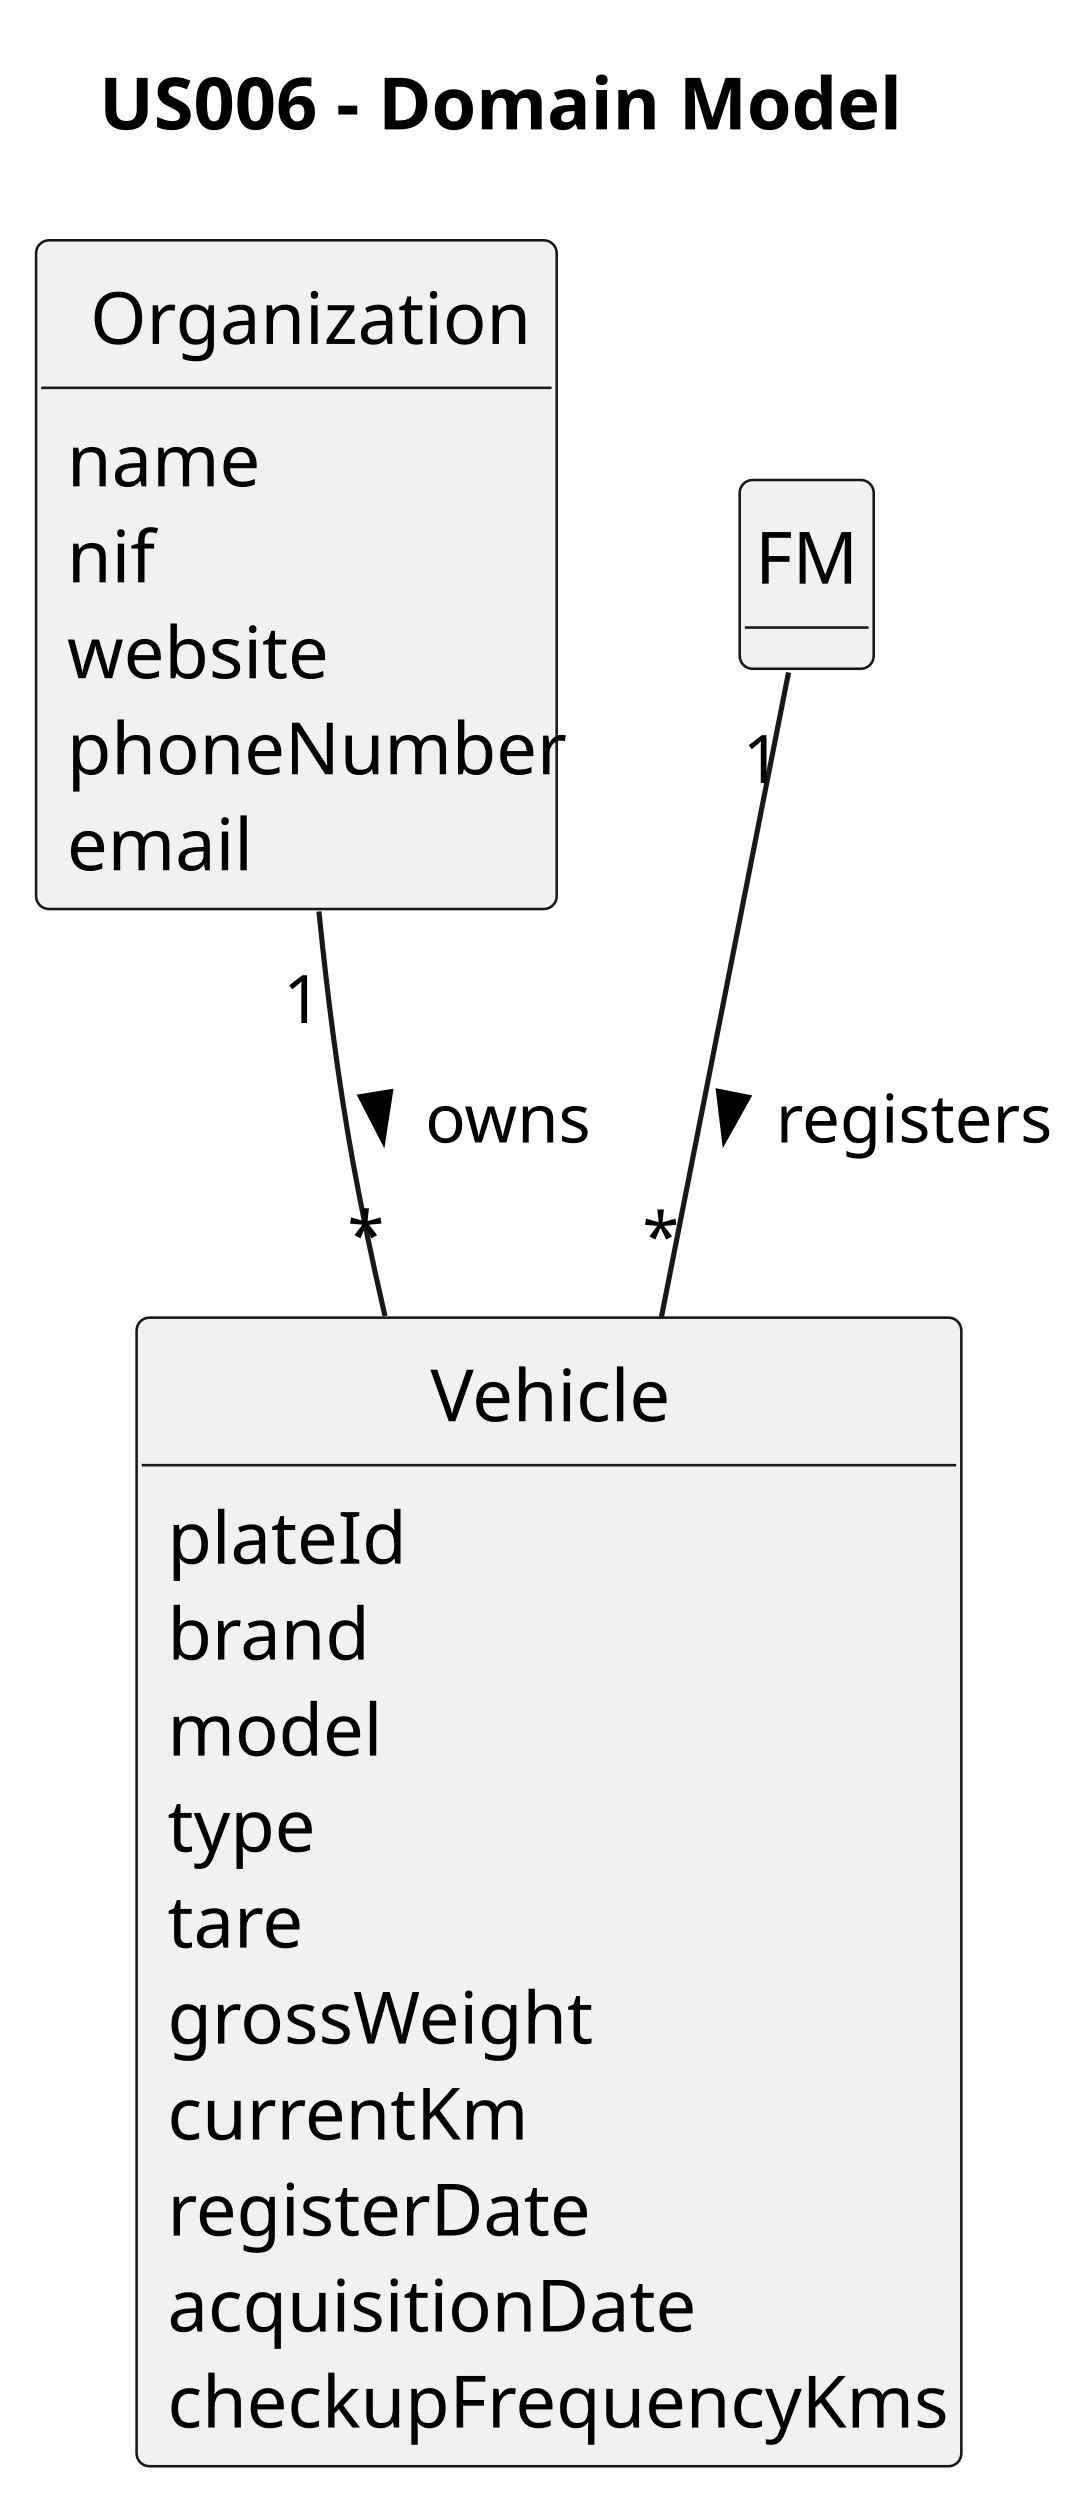
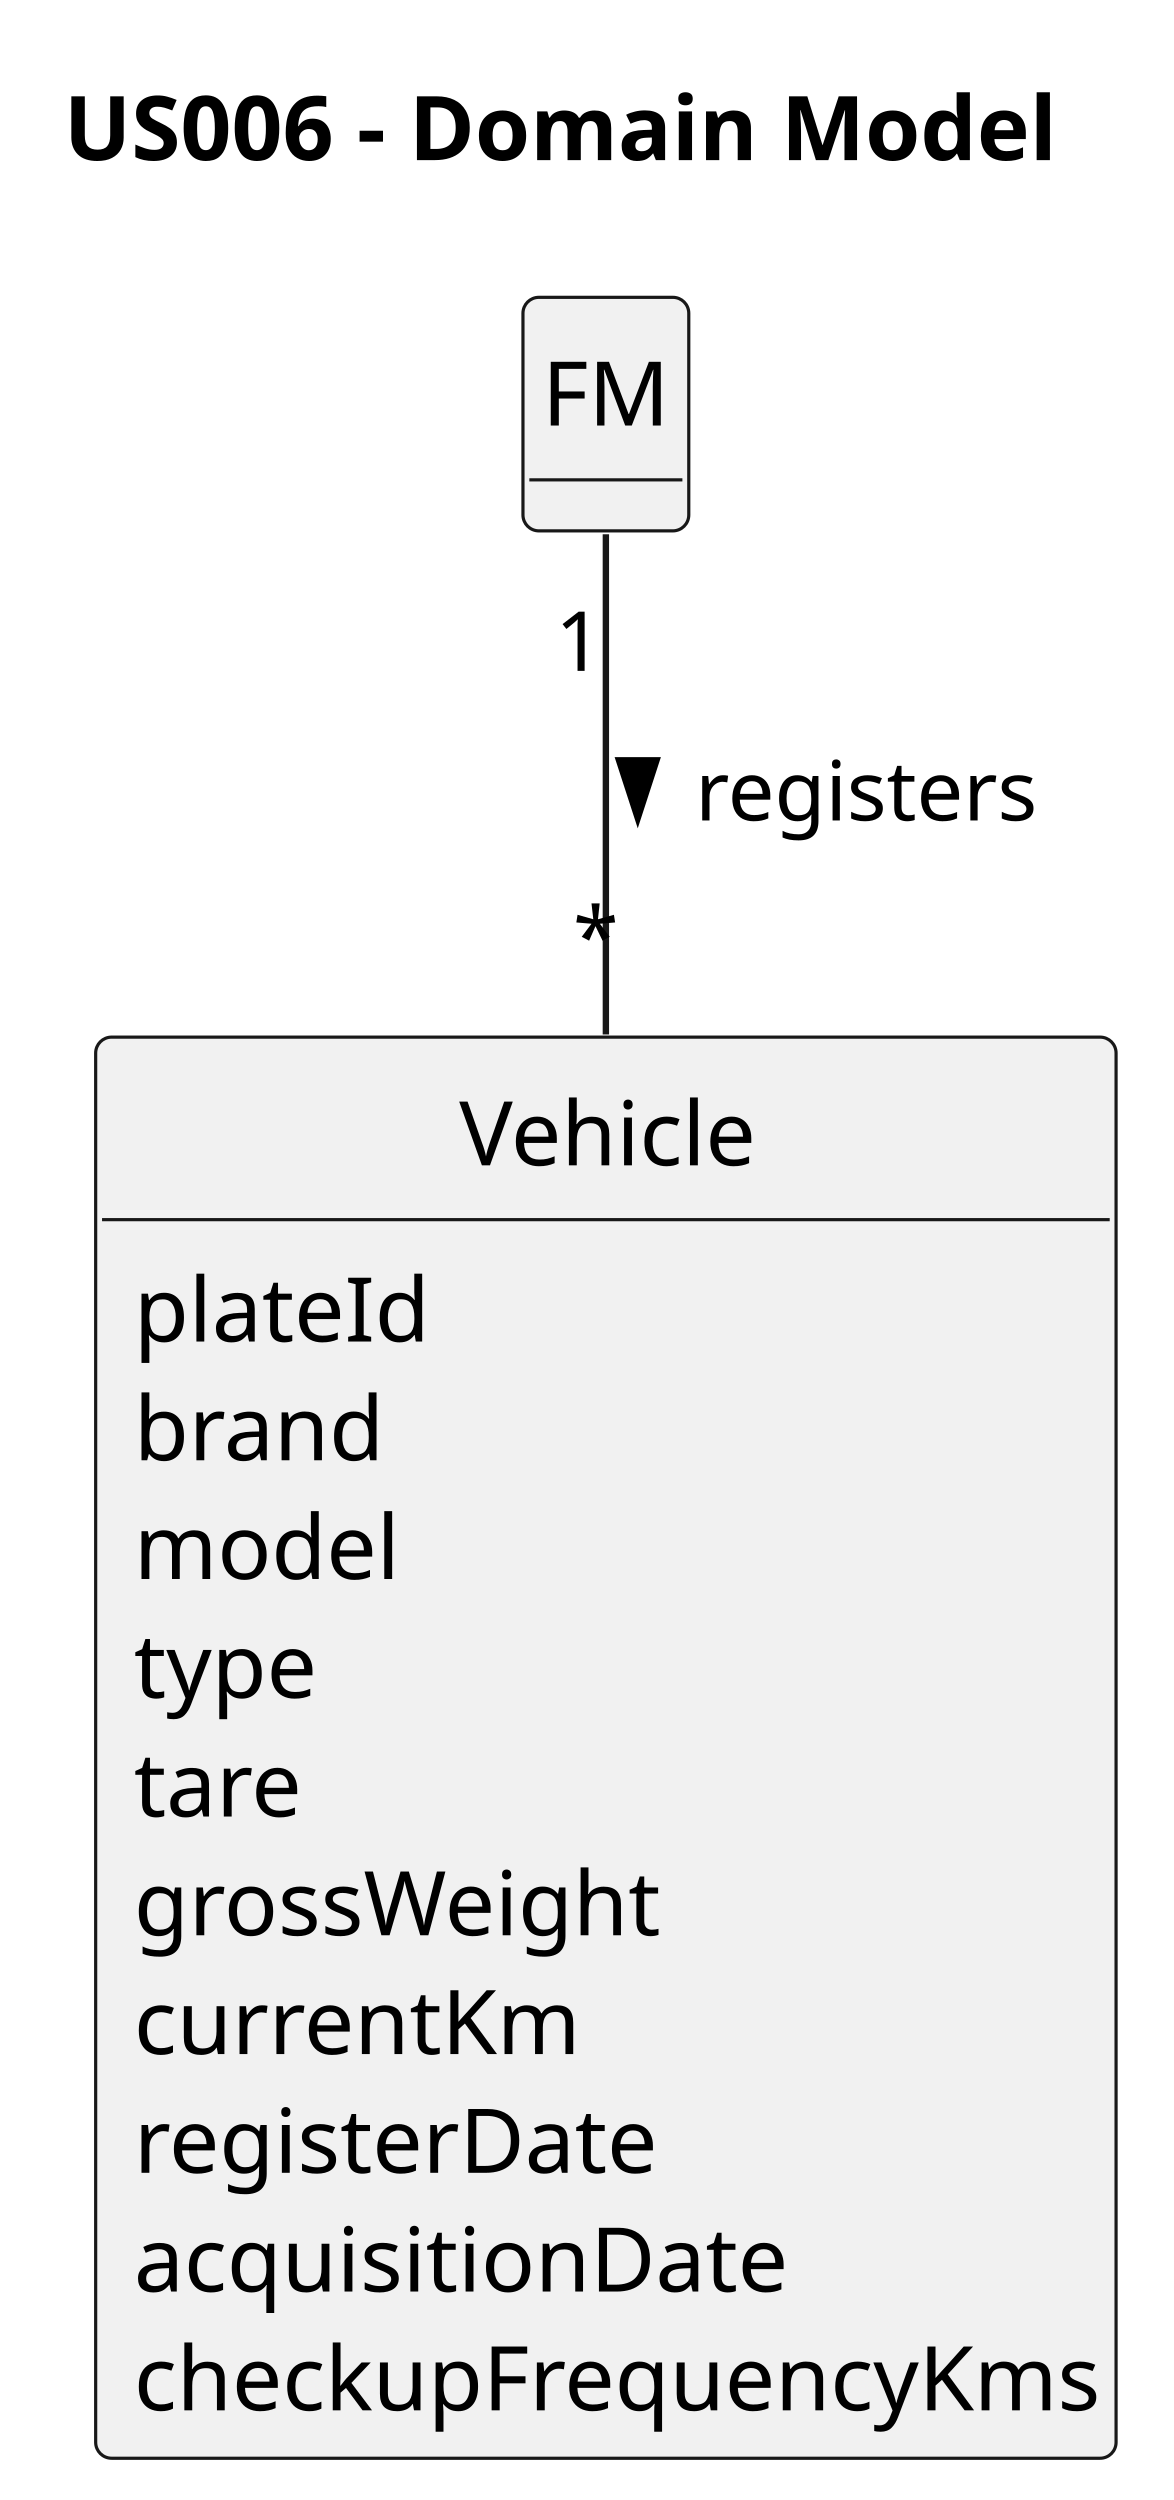
- <svg xmlns="http://www.w3.org/2000/svg" contentStyleType="text/css" height="485px" preserveAspectRatio="none" style="width:208px;height:485px;background:#FFFFFF;" version="1.1" viewBox="0 0 208 485" width="208px" zoomAndPan="magnify">
+ <svg xmlns="http://www.w3.org/2000/svg" contentStyleType="text/css" height="392px" preserveAspectRatio="none" style="width:184px;height:392px;background:#FFFFFF;" version="1.1" viewBox="0 0 184 392" width="184px" zoomAndPan="magnify">
  <defs />
  <g>
-     <text fill="#000000" font-family="sans-serif" font-size="14" font-weight="bold" lengthAdjust="spacing" textLength="156" x="19.25" y="25.107">US006 - Domain Model</text>
-     <g id="elem_Organization">
-       <rect codeLine="12" fill="#F1F1F1" height="129.727" id="Organization" rx="2.5" ry="2.5" style="stroke:#181818;stroke-width:0.5;" width="101" x="7" y="46.621" />
-       <text fill="#000000" font-family="sans-serif" font-size="14" lengthAdjust="spacing" textLength="80" x="17.5" y="66.728">Organization</text>
-       <line style="stroke:#181818;stroke-width:0.5;" x1="8" x2="107" y1="75.242" y2="75.242" />
-       <text fill="#000000" font-family="sans-serif" font-size="14" lengthAdjust="spacing" textLength="35" x="13" y="94.35">name</text>
-       <text fill="#000000" font-family="sans-serif" font-size="14" lengthAdjust="spacing" textLength="15" x="13" y="112.971">nif</text>
-       <text fill="#000000" font-family="sans-serif" font-size="14" lengthAdjust="spacing" textLength="47" x="13" y="131.592">website</text>
-       <text fill="#000000" font-family="sans-serif" font-size="14" lengthAdjust="spacing" textLength="89" x="13" y="150.213">phoneNumber</text>
-       <text fill="#000000" font-family="sans-serif" font-size="14" lengthAdjust="spacing" textLength="33" x="13" y="168.834">email</text>
-     </g>
+     <text fill="#000000" font-family="sans-serif" font-size="14" font-weight="bold" lengthAdjust="spacing" textLength="156" x="10" y="25.107">US006 - Domain Model</text>
    <g id="elem_Vehicle">
-       <rect codeLine="20" fill="#F1F1F1" height="222.832" id="Vehicle" rx="2.5" ry="2.5" style="stroke:#181818;stroke-width:0.5;" width="160" x="26.5" y="255.621" />
-       <text fill="#000000" font-family="sans-serif" font-size="14" lengthAdjust="spacing" textLength="46" x="83.5" y="275.728">Vehicle</text>
-       <line style="stroke:#181818;stroke-width:0.5;" x1="27.5" x2="185.5" y1="284.242" y2="284.242" />
-       <text fill="#000000" font-family="sans-serif" font-size="14" lengthAdjust="spacing" textLength="42" x="32.5" y="303.35">plateId</text>
-       <text fill="#000000" font-family="sans-serif" font-size="14" lengthAdjust="spacing" textLength="37" x="32.5" y="321.971">brand</text>
-       <text fill="#000000" font-family="sans-serif" font-size="14" lengthAdjust="spacing" textLength="38" x="32.5" y="340.592">model</text>
-       <text fill="#000000" font-family="sans-serif" font-size="14" lengthAdjust="spacing" textLength="27" x="32.5" y="359.213">type</text>
-       <text fill="#000000" font-family="sans-serif" font-size="14" lengthAdjust="spacing" textLength="25" x="32.5" y="377.834">tare</text>
-       <text fill="#000000" font-family="sans-serif" font-size="14" lengthAdjust="spacing" textLength="79" x="32.5" y="396.455">grossWeight</text>
-       <text fill="#000000" font-family="sans-serif" font-size="14" lengthAdjust="spacing" textLength="65" x="32.5" y="415.076">currentKm</text>
-       <text fill="#000000" font-family="sans-serif" font-size="14" lengthAdjust="spacing" textLength="78" x="32.5" y="433.697">registerDate</text>
-       <text fill="#000000" font-family="sans-serif" font-size="14" lengthAdjust="spacing" textLength="97" x="32.5" y="452.318">acquisitionDate</text>
-       <text fill="#000000" font-family="sans-serif" font-size="14" lengthAdjust="spacing" textLength="148" x="32.5" y="470.94">checkupFrequencyKms</text>
+       <rect codeLine="14" fill="#F1F1F1" height="222.832" id="Vehicle" rx="2.5" ry="2.5" style="stroke:#181818;stroke-width:0.5;" width="160" x="15" y="162.621" />
+       <text fill="#000000" font-family="sans-serif" font-size="14" lengthAdjust="spacing" textLength="46" x="72" y="182.728">Vehicle</text>
+       <line style="stroke:#181818;stroke-width:0.5;" x1="16" x2="174" y1="191.242" y2="191.242" />
+       <text fill="#000000" font-family="sans-serif" font-size="14" lengthAdjust="spacing" textLength="42" x="21" y="210.35">plateId</text>
+       <text fill="#000000" font-family="sans-serif" font-size="14" lengthAdjust="spacing" textLength="37" x="21" y="228.971">brand</text>
+       <text fill="#000000" font-family="sans-serif" font-size="14" lengthAdjust="spacing" textLength="38" x="21" y="247.592">model</text>
+       <text fill="#000000" font-family="sans-serif" font-size="14" lengthAdjust="spacing" textLength="27" x="21" y="266.213">type</text>
+       <text fill="#000000" font-family="sans-serif" font-size="14" lengthAdjust="spacing" textLength="25" x="21" y="284.834">tare</text>
+       <text fill="#000000" font-family="sans-serif" font-size="14" lengthAdjust="spacing" textLength="79" x="21" y="303.455">grossWeight</text>
+       <text fill="#000000" font-family="sans-serif" font-size="14" lengthAdjust="spacing" textLength="65" x="21" y="322.076">currentKm</text>
+       <text fill="#000000" font-family="sans-serif" font-size="14" lengthAdjust="spacing" textLength="78" x="21" y="340.697">registerDate</text>
+       <text fill="#000000" font-family="sans-serif" font-size="14" lengthAdjust="spacing" textLength="97" x="21" y="359.318">acquisitionDate</text>
+       <text fill="#000000" font-family="sans-serif" font-size="14" lengthAdjust="spacing" textLength="148" x="21" y="377.94">checkupFrequencyKms</text>
    </g>
    <g id="elem_FM">
-       <rect fill="#F1F1F1" height="36.621" id="FM" rx="2.5" ry="2.5" style="stroke:#181818;stroke-width:0.5;" width="26" x="143.5" y="93.121" />
-       <text fill="#000000" font-family="sans-serif" font-size="14" lengthAdjust="spacing" textLength="20" x="146.5" y="113.228">FM</text>
-       <line style="stroke:#181818;stroke-width:0.5;" x1="144.5" x2="168.5" y1="121.742" y2="121.742" />
-     </g>
-     <g id="link_Organization_Vehicle">
-       <path codeLine="33" d="M61.87,176.821 C63.48,192.831 65.63,209.911 68.5,225.621 C70.27,235.311 72.38,245.321 74.69,255.311 " fill="none" id="Organization-Vehicle" style="stroke:#181818;stroke-width:1.0;" />
-       <polygon fill="#000000" points="74.306,221.201,75.748,211.801,69.948,212.748,74.306,221.201" style="stroke:#000000;stroke-width:1.0;" />
-       <text fill="#000000" font-family="sans-serif" font-size="13" lengthAdjust="spacing" textLength="30" x="82.5" y="221.649">owns</text>
-       <text fill="#000000" font-family="sans-serif" font-size="13" lengthAdjust="spacing" textLength="7" x="54.96" y="198.479">1</text>
-       <text fill="#000000" font-family="sans-serif" font-size="13" lengthAdjust="spacing" textLength="5" x="67.385" y="244.272">*</text>
+       <rect fill="#F1F1F1" height="36.621" id="FM" rx="2.5" ry="2.5" style="stroke:#181818;stroke-width:0.5;" width="26" x="82" y="46.621" />
+       <text fill="#000000" font-family="sans-serif" font-size="14" lengthAdjust="spacing" textLength="20" x="85" y="66.728">FM</text>
+       <line style="stroke:#181818;stroke-width:0.5;" x1="83" x2="107" y1="75.242" y2="75.242" />
    </g>
    <g id="link_FM_Vehicle">
-       <path codeLine="34" d="M152.98,130.451 C147.82,156.651 137.76,207.651 128.31,255.531 " fill="none" id="FM-Vehicle" style="stroke:#181818;stroke-width:1.0;" />
-       <polygon fill="#000000" points="140.532,221.172,145.166,212.867,139.399,211.729,140.532,221.172" style="stroke:#000000;stroke-width:1.0;" />
-       <text fill="#000000" font-family="sans-serif" font-size="13" lengthAdjust="spacing" textLength="50" x="150.5" y="221.649">registers</text>
-       <text fill="#000000" font-family="sans-serif" font-size="13" lengthAdjust="spacing" textLength="7" x="144.093" y="151.914">1</text>
-       <text fill="#000000" font-family="sans-serif" font-size="13" lengthAdjust="spacing" textLength="5" x="124.607" y="244.506">*</text>
+       <path codeLine="28" d="M95,83.771 C95,101.861 95,131.591 95,162.201 " fill="none" id="FM-Vehicle" style="stroke:#181818;stroke-width:1.0;" />
+       <polygon fill="#000000" points="100,128.267,102.939,119.222,97.061,119.222,100,128.267" style="stroke:#000000;stroke-width:1.0;" />
+       <text fill="#000000" font-family="sans-serif" font-size="13" lengthAdjust="spacing" textLength="50" x="109" y="128.649">registers</text>
+       <text fill="#000000" font-family="sans-serif" font-size="13" lengthAdjust="spacing" textLength="7" x="87.059" y="105.186">1</text>
+       <text fill="#000000" font-family="sans-serif" font-size="13" lengthAdjust="spacing" textLength="5" x="89.84" y="151.53">*</text>
    </g>
  </g>
</svg>
